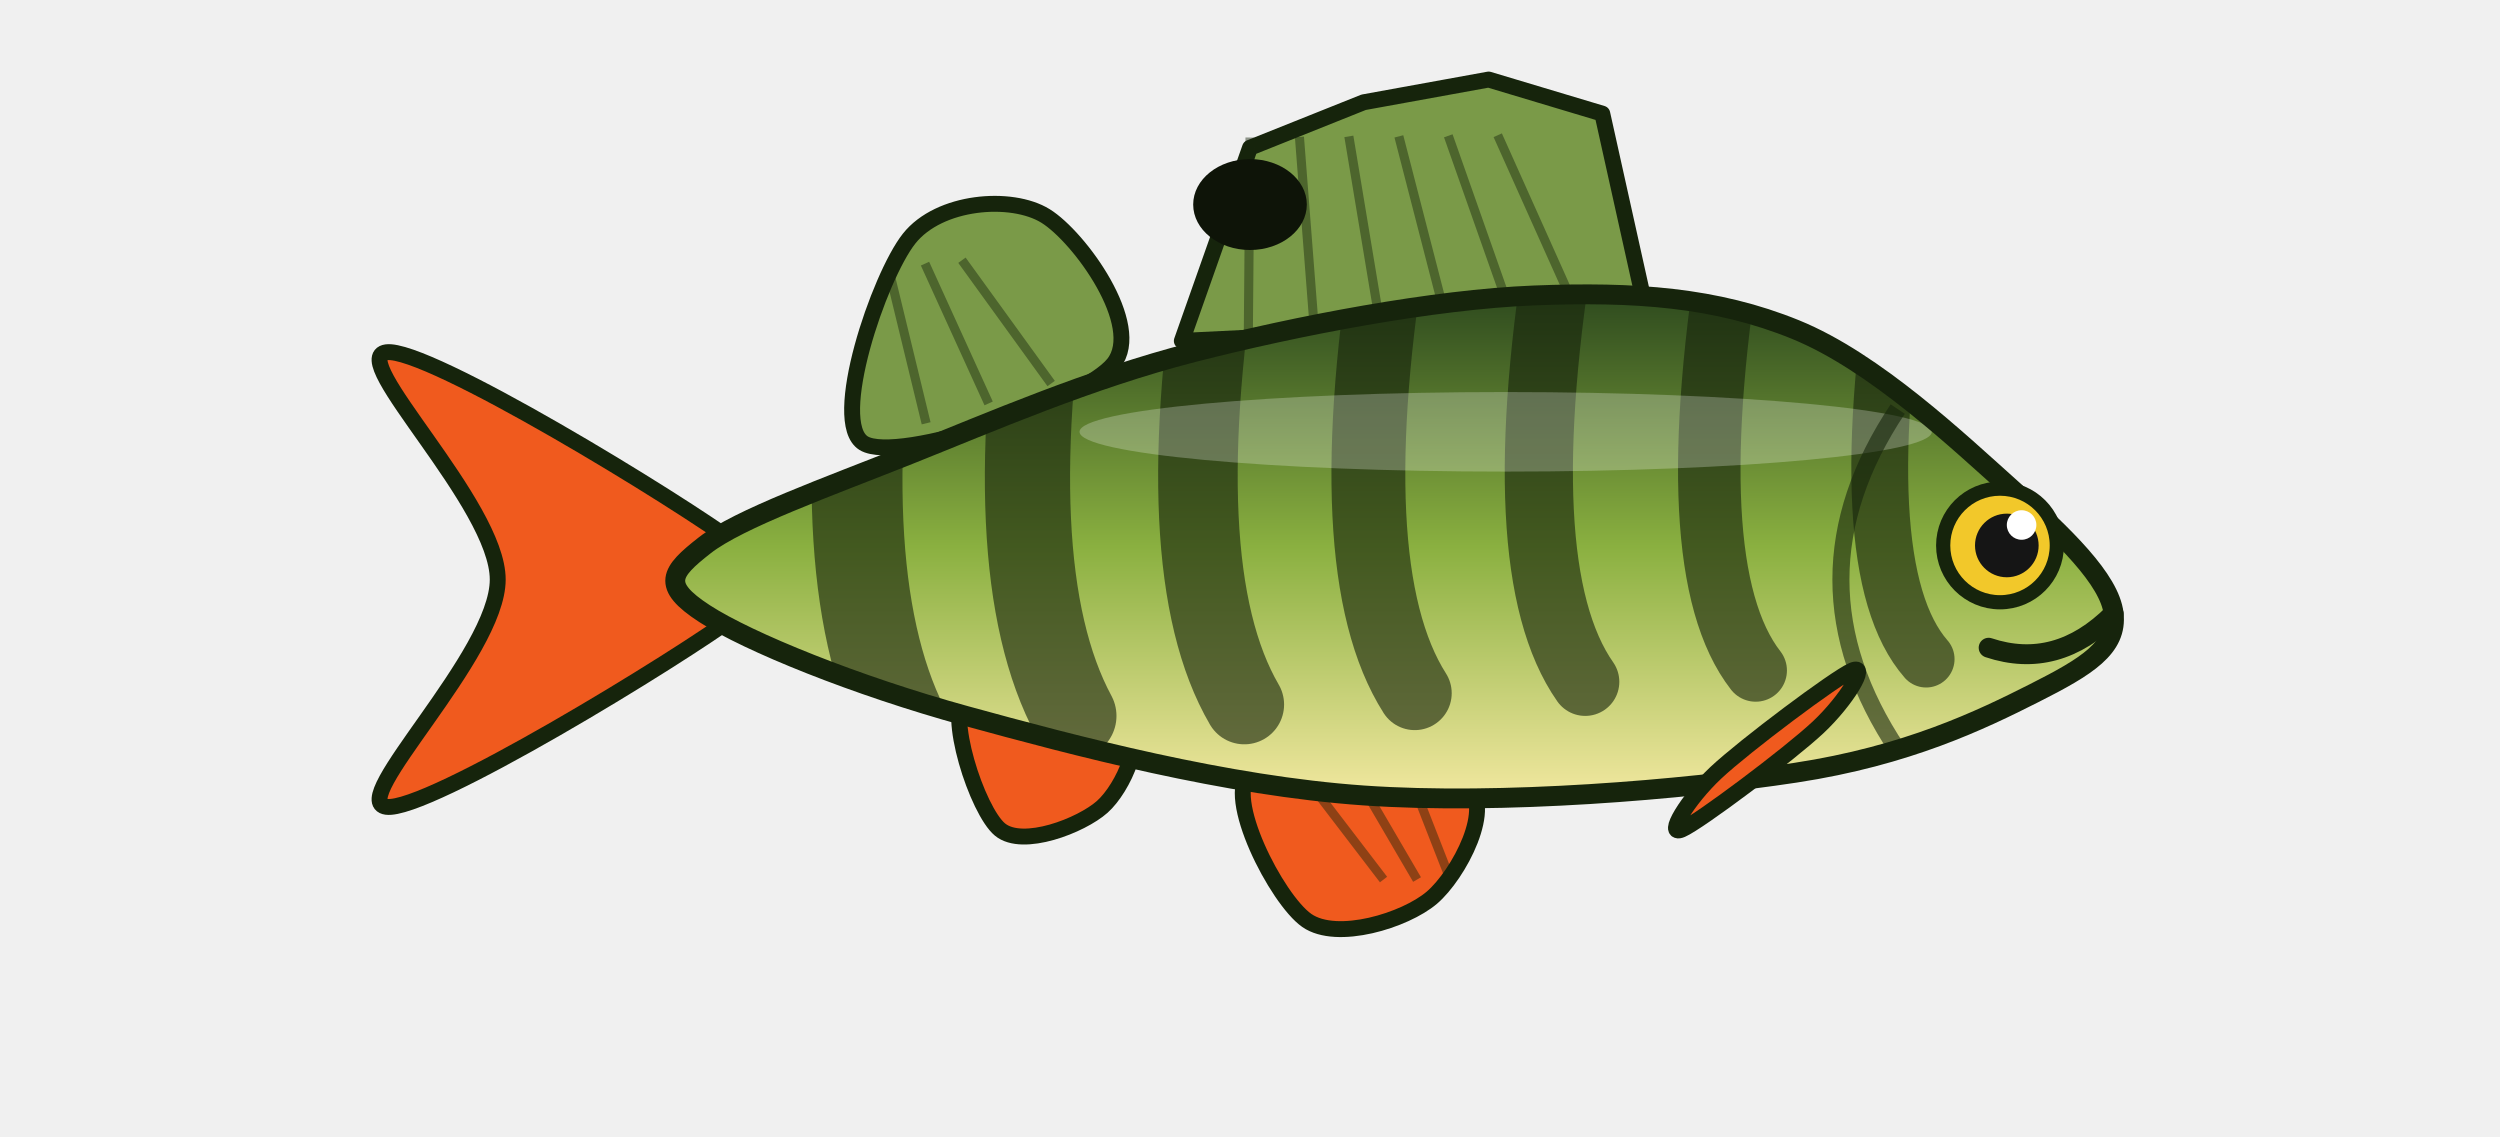
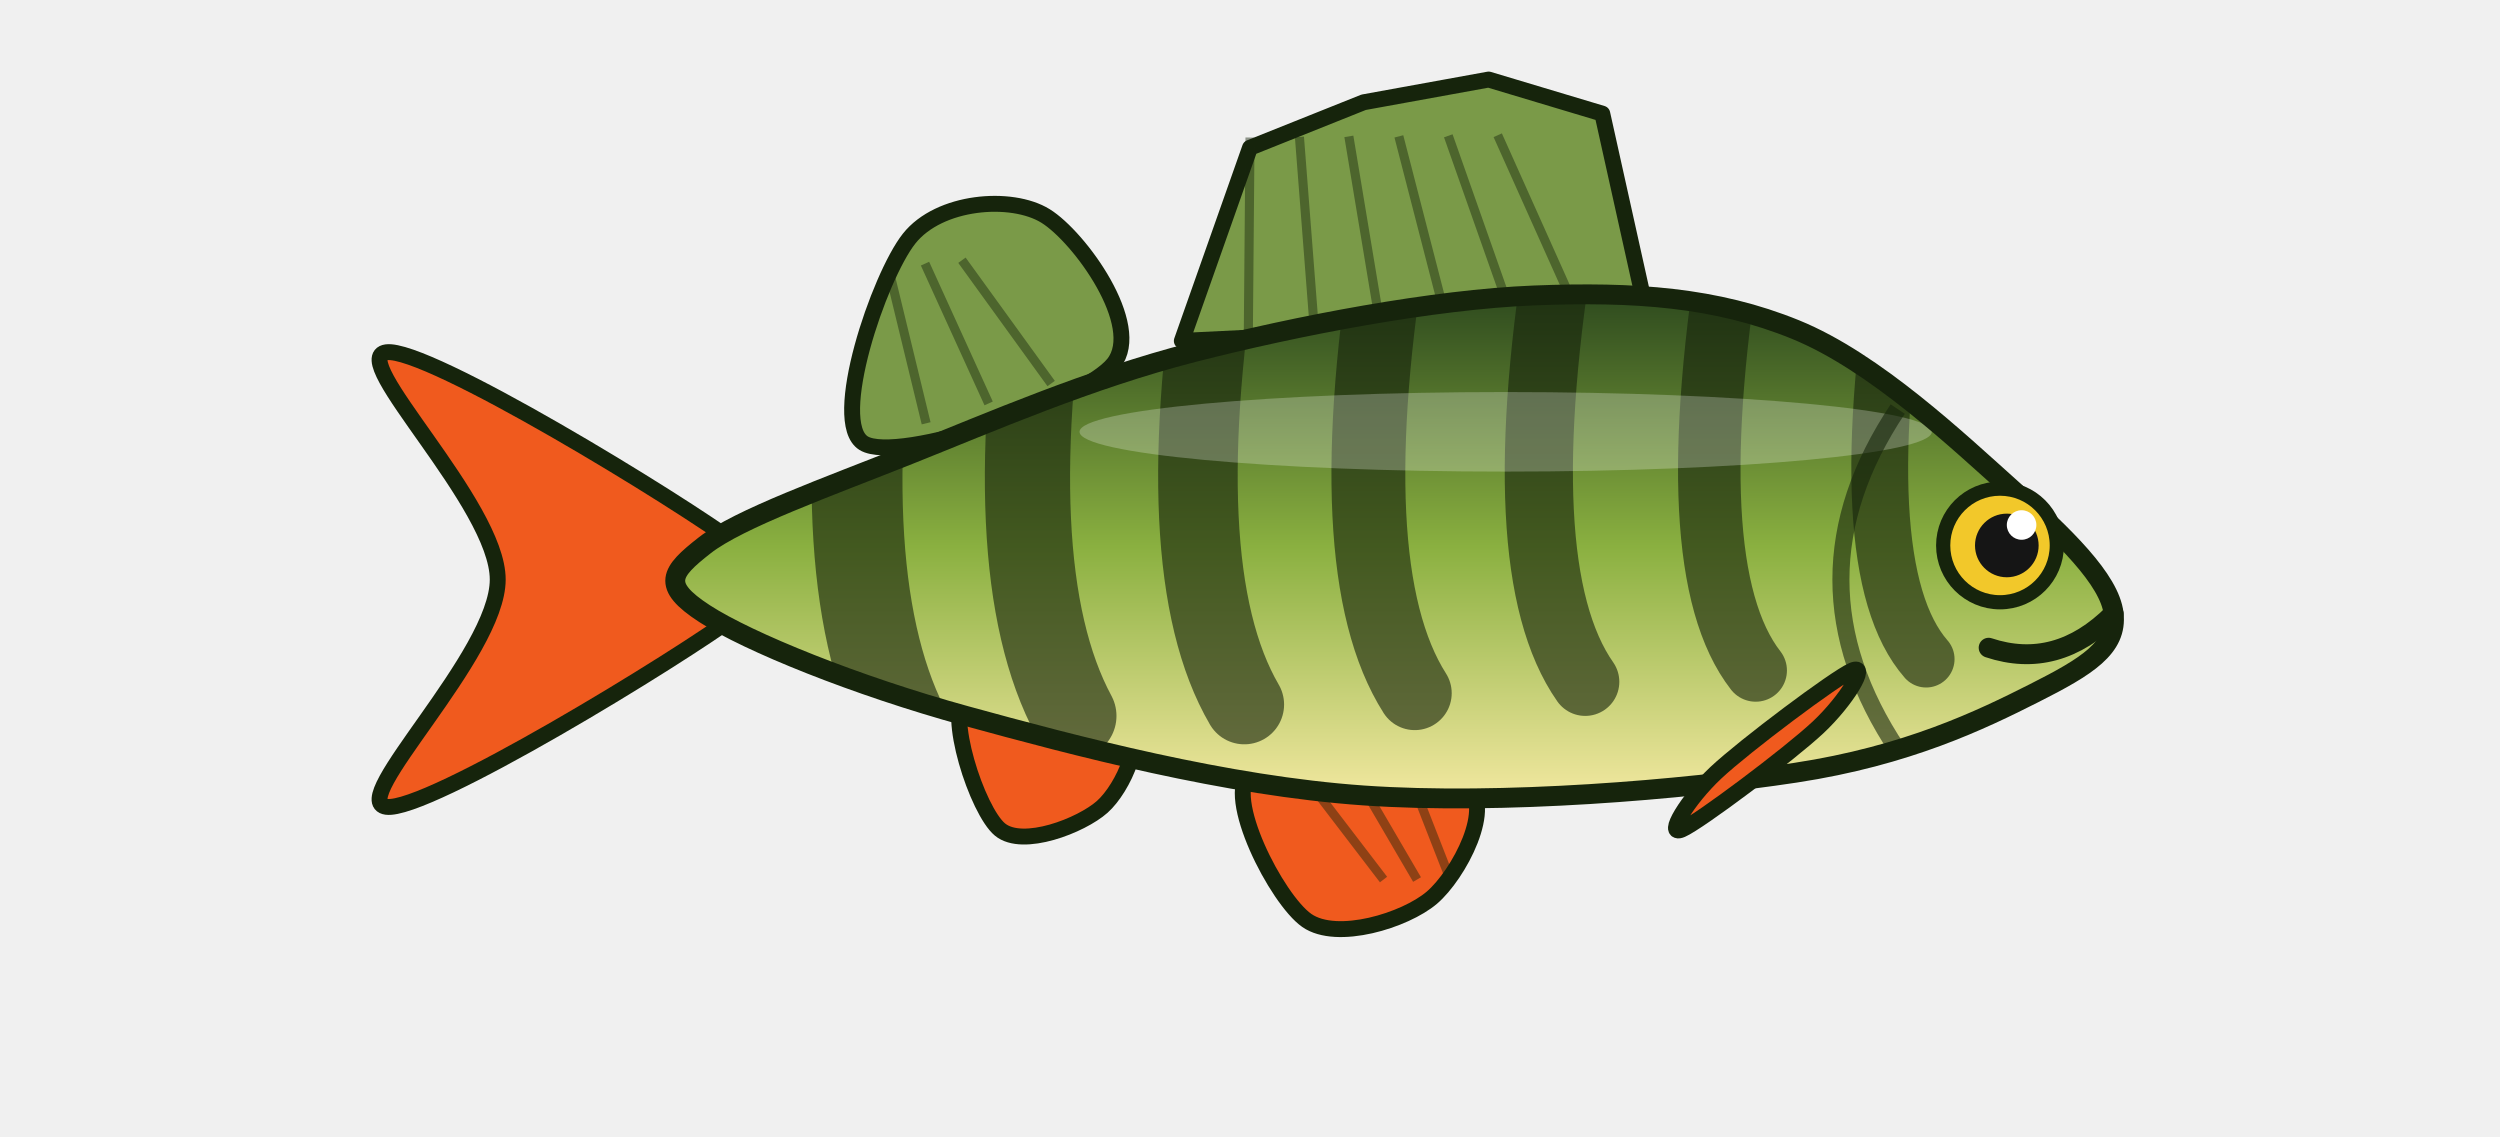
<svg xmlns="http://www.w3.org/2000/svg" viewBox="-20 0 440 200" width="440" height="200">
  <defs>
    <linearGradient id="g" x1="0" y1="0" x2="0" y2="1">
      <stop offset="0" stop-color="#2E4A1E" />
      <stop offset="0.5" stop-color="#8AB040" />
      <stop offset="1" stop-color="#F2E8A0" />
    </linearGradient>
    <clipPath id="c">
      <path d="M352.0,108.0 C351.3,102.0 343.3,94.3 334.0,86.0 C324.7,77.7 310.0,63.7 296.0,58.0 C282.0,52.3 267.7,51.3 250.0,52.0 C232.3,52.7 208.3,57.3 190.0,62.0 C171.7,66.7 154.3,74.3 140.0,80.0 C125.7,85.7 110.0,91.3 104.0,96.0 C98.0,100.7 96.3,103.0 104.0,108.0 C111.7,113.0 130.7,120.7 150.0,126.0 C169.3,131.3 195.7,138.3 220.0,140.0 C244.3,141.7 276.3,139.0 296.0,136.0 C315.7,133.0 328.7,126.7 338.0,122.0 C347.3,117.3 352.7,114.0 352.0,108.0 Z" />
    </clipPath>
  </defs>
  <path d="M110.0,96.0 C99.7,88.3 55.1,61.0 48.0,62.0 C40.9,63.0 67.6,88.7 67.6,102.0 C67.6,115.3 40.9,141.0 48.0,142.0 C55.1,143.0 99.7,115.7 110.0,108.0 C120.3,100.3 120.3,103.7 110.0,96.0 Z" fill="#F05A1E" fill-opacity="1" stroke="#16240C" stroke-width="2.8" stroke-linejoin="round" />
  <path d="M270.0,56.0 L262.0,20.0 L242.0,14.0 L220.0,18.0 L200.0,26.0 L188.0,60.0 Z" fill="#7A9A48" fill-opacity="1" stroke="#16240C" stroke-width="2.8" stroke-linejoin="round" />
  <line x1="258.3" y1="56.6" x2="243.6" y2="23.8" stroke="#16240C" stroke-width="1.6" opacity="0.45" />
  <line x1="246.6" y1="57.1" x2="234.9" y2="23.9" stroke="#16240C" stroke-width="1.6" opacity="0.45" />
  <line x1="234.9" y1="57.7" x2="226.2" y2="24.0" stroke="#16240C" stroke-width="1.6" opacity="0.45" />
  <line x1="223.1" y1="58.3" x2="217.4" y2="24.0" stroke="#16240C" stroke-width="1.6" opacity="0.45" />
  <line x1="211.4" y1="58.9" x2="208.7" y2="24.1" stroke="#16240C" stroke-width="1.6" opacity="0.45" />
  <line x1="199.7" y1="59.4" x2="200.0" y2="24.2" stroke="#16240C" stroke-width="1.6" opacity="0.45" />
  <path d="M176.0,64.0 C181.3,57.3 170.0,41.7 164.0,38.0 C158.0,34.3 145.3,35.3 140.0,42.0 C134.7,48.7 126.0,74.3 132.0,78.0 C138.0,81.7 170.7,70.7 176.0,64.0 Z" fill="#7A9A48" fill-opacity="1" stroke="#16240C" stroke-width="2.8" stroke-linejoin="round" />
  <line x1="165.0" y1="67.5" x2="149.3" y2="45.8" stroke="#16240C" stroke-width="1.6" opacity="0.45" />
  <line x1="154.0" y1="71.0" x2="142.8" y2="46.4" stroke="#16240C" stroke-width="1.6" opacity="0.45" />
  <line x1="143.0" y1="74.5" x2="136.3" y2="46.9" stroke="#16240C" stroke-width="1.6" opacity="0.45" />
  <path d="M200.0,136.0 C195.3,140.0 204.7,158.3 210.0,162.0 C215.3,165.7 227.3,162.0 232.0,158.0 C236.7,154.0 243.3,141.7 238.0,138.0 C232.7,134.3 204.7,132.0 200.0,136.0 Z" fill="#F05A1E" fill-opacity="1" stroke="#16240C" stroke-width="2.8" stroke-linejoin="round" />
  <line x1="209.5" y1="136.5" x2="223.5" y2="154.8" stroke="#16240C" stroke-width="1.6" opacity="0.45" />
  <line x1="219.0" y1="137.0" x2="229.4" y2="154.8" stroke="#16240C" stroke-width="1.6" opacity="0.45" />
  <line x1="228.5" y1="137.5" x2="235.3" y2="154.9" stroke="#16240C" stroke-width="1.6" opacity="0.45" />
  <path d="M150.0,122.0 C146.3,125.3 152.0,142.7 156.0,146.0 C160.0,149.3 170.3,145.3 174.0,142.0 C177.7,138.7 182.0,129.3 178.0,126.0 C174.0,122.7 153.7,118.7 150.0,122.0 Z" fill="#F05A1E" fill-opacity="1" stroke="#16240C" stroke-width="2.8" stroke-linejoin="round" />
  <path d="M352.0,108.0 C351.3,102.0 343.3,94.3 334.0,86.0 C324.7,77.7 310.0,63.7 296.0,58.0 C282.0,52.3 267.7,51.3 250.0,52.0 C232.3,52.7 208.3,57.3 190.0,62.0 C171.7,66.7 154.3,74.3 140.0,80.0 C125.7,85.7 110.0,91.3 104.0,96.0 C98.0,100.7 96.3,103.0 104.0,108.0 C111.7,113.0 130.7,120.7 150.0,126.0 C169.3,131.3 195.7,138.3 220.0,140.0 C244.3,141.7 276.3,139.0 296.0,136.0 C315.7,133.0 328.7,126.7 338.0,122.0 C347.3,117.3 352.7,114.0 352.0,108.0 Z" fill="url(#g)" />
  <g clip-path="url(#c)">
    <path d="M135,40 Q125,100 139,128" stroke="#16240C" stroke-width="16" fill="none" opacity="0.62" stroke-linecap="round" />
    <path d="M165,40 Q155,100 169,126" stroke="#16240C" stroke-width="15" fill="none" opacity="0.62" stroke-linecap="round" />
    <path d="M195,40 Q185,100 199,124" stroke="#16240C" stroke-width="14" fill="none" opacity="0.62" stroke-linecap="round" />
    <path d="M225,40 Q215,100 229,122" stroke="#16240C" stroke-width="13" fill="none" opacity="0.62" stroke-linecap="round" />
    <path d="M255,40 Q245,100 259,120" stroke="#16240C" stroke-width="12" fill="none" opacity="0.62" stroke-linecap="round" />
    <path d="M285,40 Q275,100 289,118" stroke="#16240C" stroke-width="11" fill="none" opacity="0.62" stroke-linecap="round" />
    <path d="M315,40 Q305,100 319,116" stroke="#16240C" stroke-width="10" fill="none" opacity="0.62" stroke-linecap="round" />
    <ellipse cx="245.0" cy="76" rx="75.0" ry="7" fill="#FFFFFF" opacity="0.25" />
  </g>
  <path d="M352.0,108.0 C351.3,102.0 343.3,94.3 334.0,86.0 C324.7,77.7 310.0,63.7 296.0,58.0 C282.0,52.3 267.7,51.3 250.0,52.0 C232.3,52.7 208.3,57.3 190.0,62.0 C171.7,66.7 154.3,74.3 140.0,80.0 C125.7,85.7 110.0,91.3 104.0,96.0 C98.0,100.7 96.3,103.0 104.0,108.0 C111.7,113.0 130.7,120.7 150.0,126.0 C169.3,131.3 195.7,138.3 220.0,140.0 C244.3,141.7 276.3,139.0 296.0,136.0 C315.7,133.0 328.7,126.7 338.0,122.0 C347.3,117.3 352.7,114.0 352.0,108.0 Z" fill="none" stroke="#16240C" stroke-width="3.5" stroke-linejoin="round" />
-   <ellipse cx="200" cy="36" rx="10" ry="8" fill="#0E1408" />
  <path d="M314,72 Q294,102.0 314,132" fill="none" stroke="#16240C" stroke-width="3" opacity="0.6" />
  <path d="M306.0,118.0 C303.0,119.3 287.0,131.3 282.0,136.0 C277.0,140.7 273.0,147.3 276.0,146.0 C279.0,144.7 295.0,132.7 300.0,128.0 C305.0,123.3 309.0,116.7 306.0,118.0 Z" fill="#F05A1E" fill-opacity="1" stroke="#16240C" stroke-width="2.8" stroke-linejoin="round" />
  <circle cx="332" cy="96" r="10" fill="#F2C82A" stroke="#16240C" stroke-width="2.5" />
  <circle cx="333.2" cy="96" r="5.6" fill="#151515" />
  <circle cx="335.8" cy="92.4" r="2.6" fill="#FFFFFF" />
  <path d="M352,108 Q342,118 330,114" fill="none" stroke="#16240C" stroke-width="3.5" stroke-linecap="round" />
  <path d="M352.0,108.0 C351.3,102.0 343.3,94.3 334.0,86.0 C324.7,77.7 310.0,63.7 296.0,58.0 C282.0,52.3 267.7,51.3 250.0,52.0 C232.3,52.7 208.3,57.3 190.0,62.0 C171.7,66.7 154.3,74.3 140.0,80.0 C125.7,85.7 110.0,91.3 104.0,96.0 C98.0,100.7 96.3,103.0 104.0,108.0 C111.7,113.0 130.7,120.7 150.0,126.0 C169.3,131.3 195.7,138.3 220.0,140.0 C244.3,141.7 276.3,139.0 296.0,136.0 C315.7,133.0 328.7,126.7 338.0,122.0 C347.3,117.3 352.7,114.0 352.0,108.0 Z" fill="#FFFFFF" opacity="0" />
</svg>
